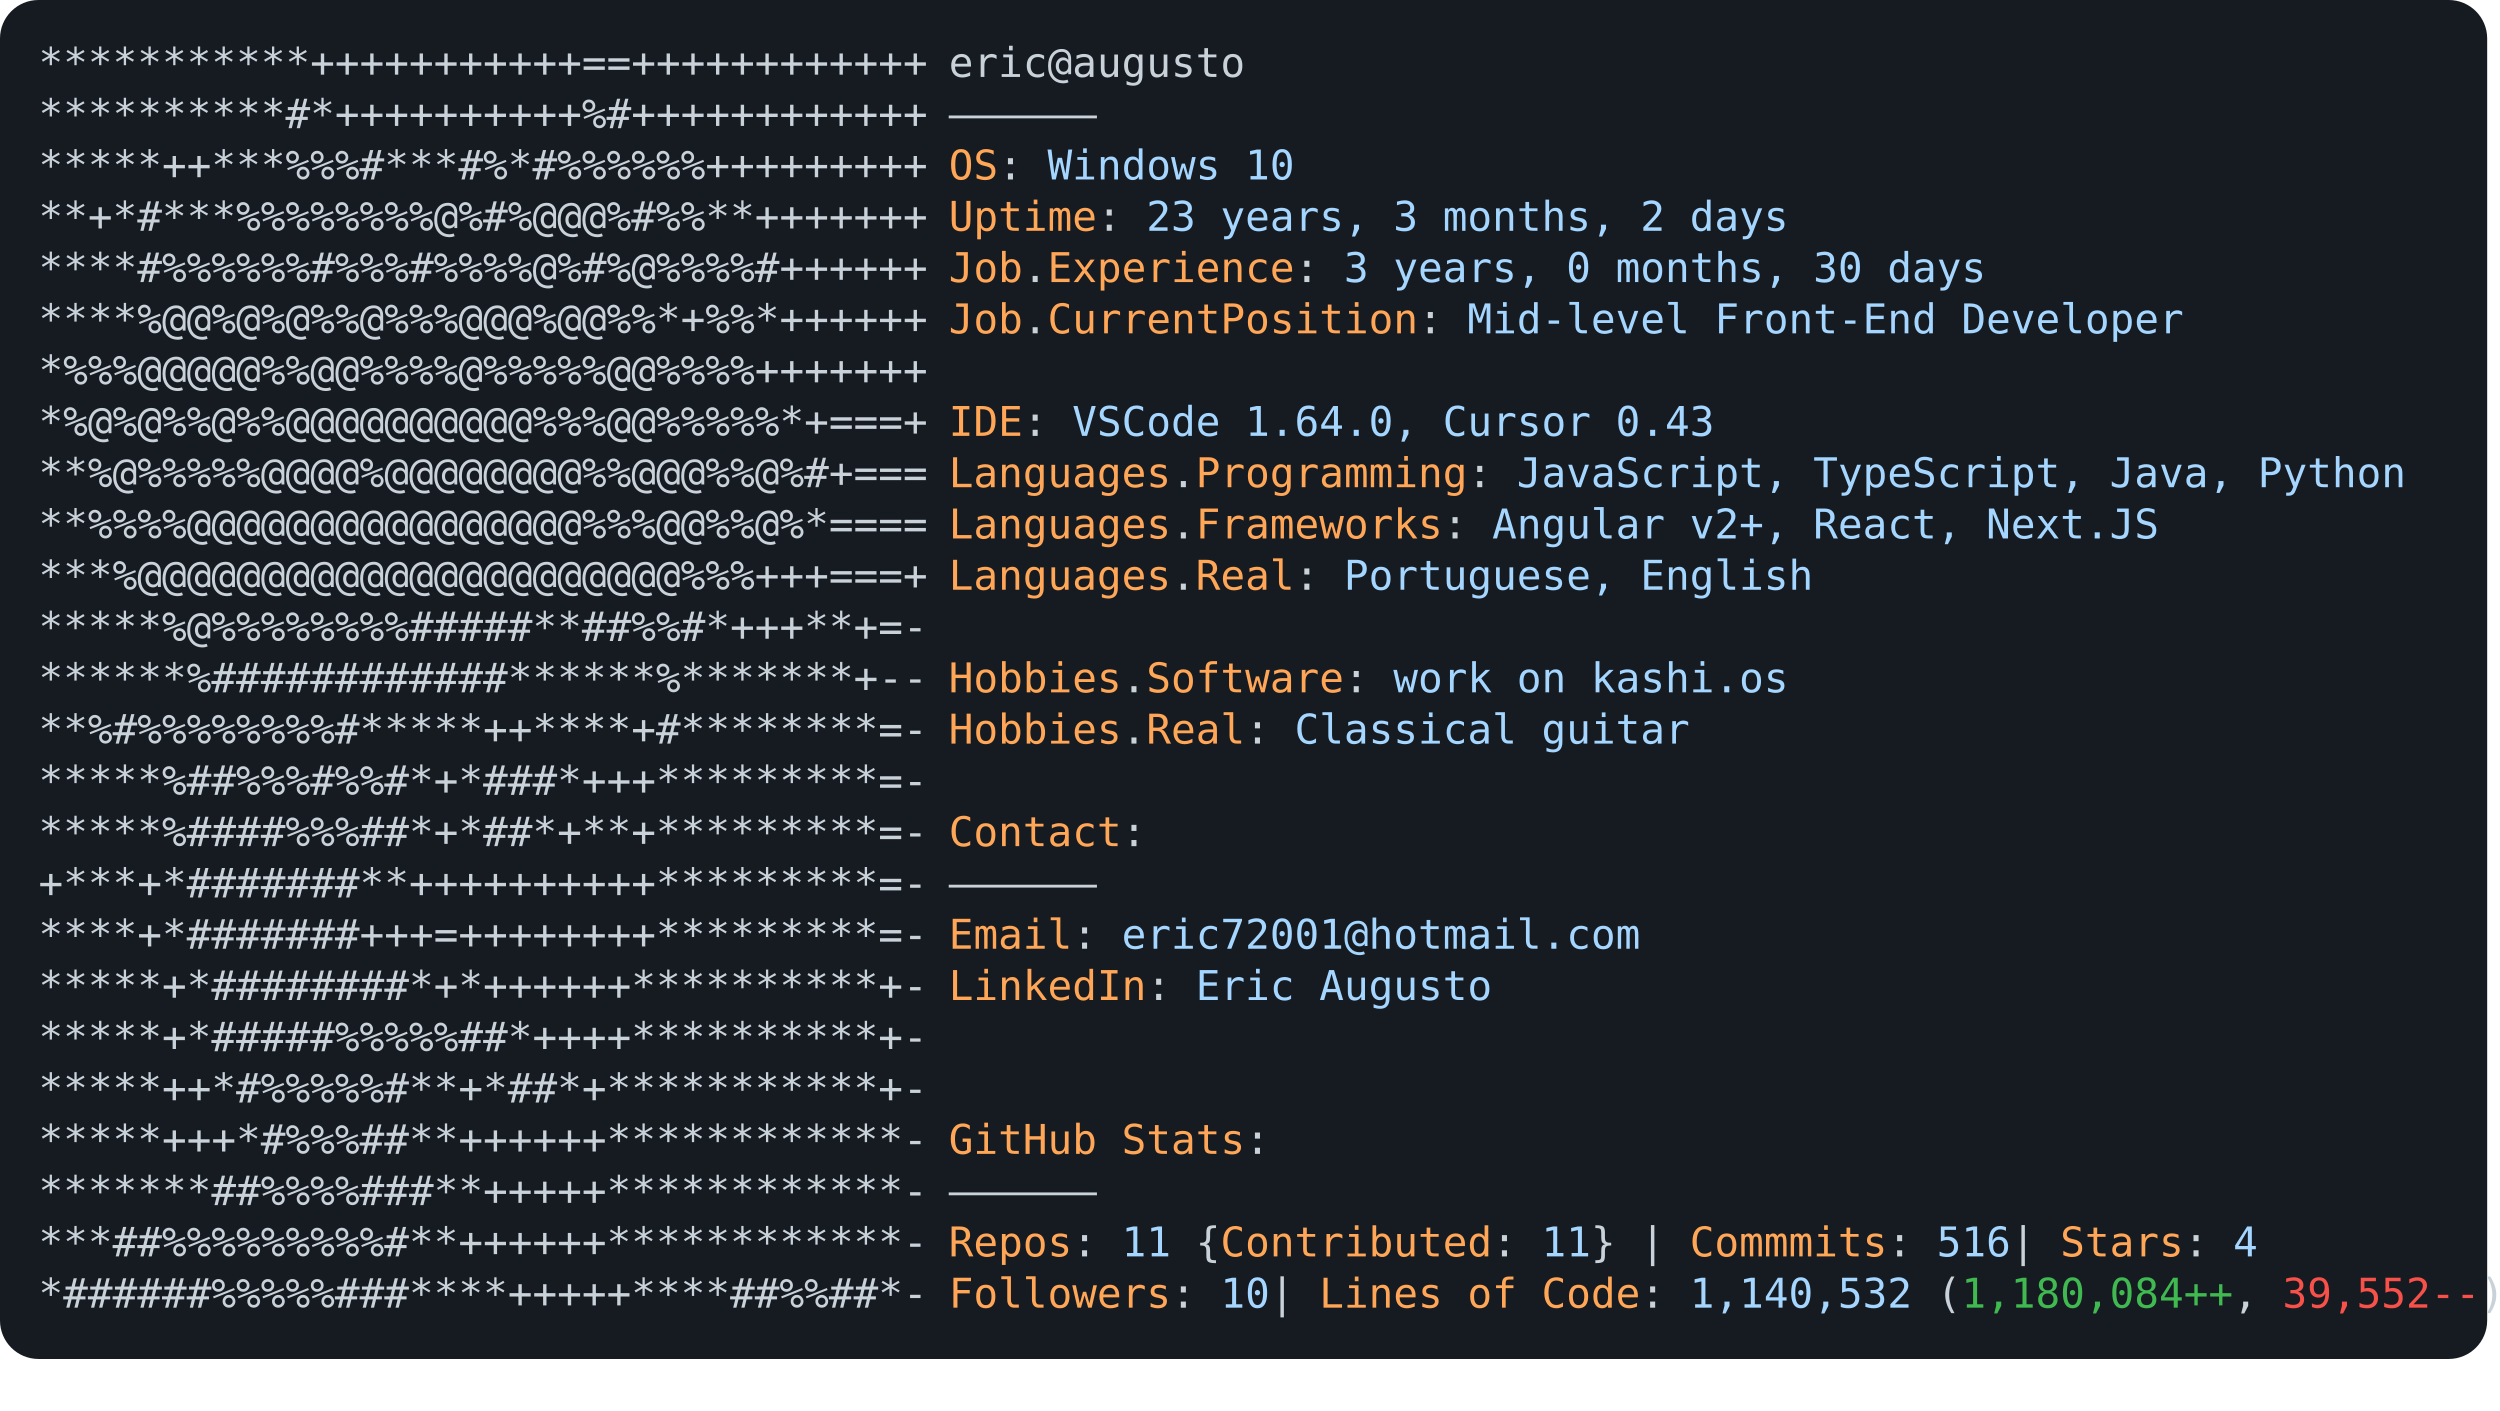
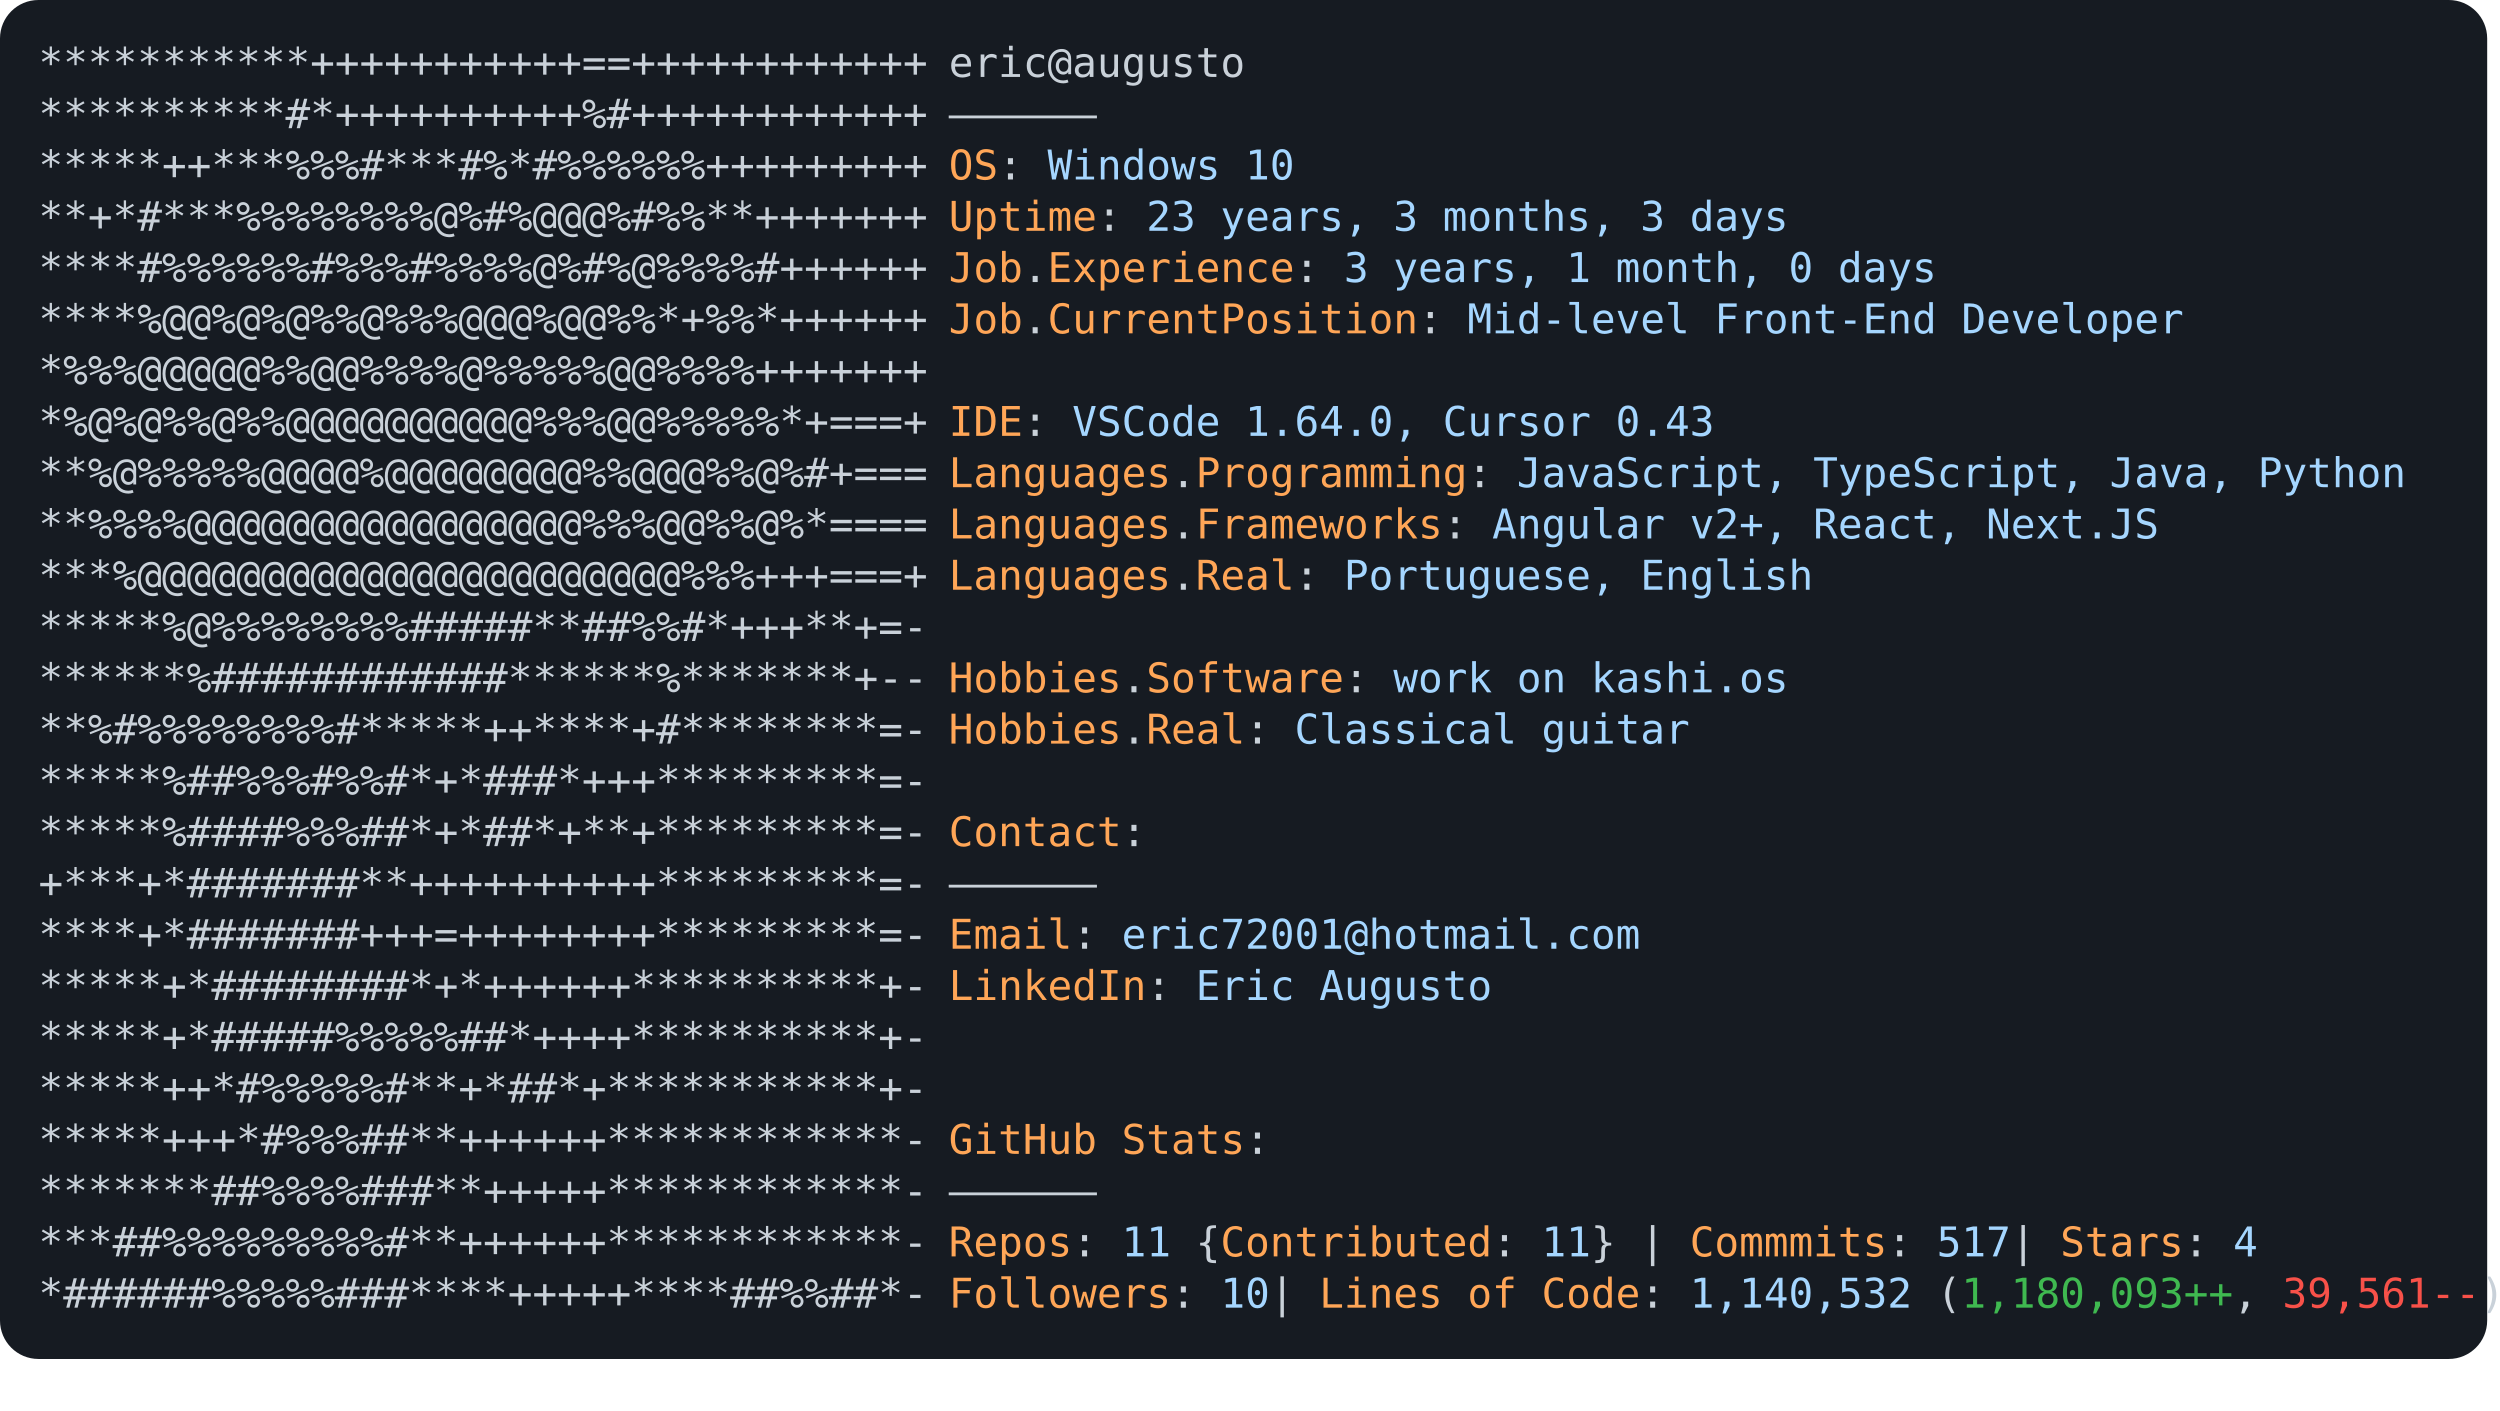
<svg xmlns="http://www.w3.org/2000/svg" font-family="Andale Mono,AndaleMono,Consolas,monospace" width="975px" height="550px" font-size="16px">
  <style>
.keyColor {fill: #ffa657;}
.valueColor {fill: #a5d6ff;}
.addColor {fill: #3fb950;}
.delColor {fill: #f85149;}
.commentColor {fill: #8b949e;}
text, tspan {white-space: pre;}
</style>
  <rect width="970px" height="530px" fill="#161b22" rx="15" />
  <text x="15" y="30" fill="#c9d1d9" class="ascii">
    <tspan x="15" y="30">***********+++++++++++==++++++++++++</tspan>
    <tspan x="15" y="50">**********#*++++++++++%#++++++++++++</tspan>
    <tspan x="15" y="70">*****++***%%%#***#%*#%%%%%%+++++++++</tspan>
    <tspan x="15" y="90">**+*#***%%%%%%%%@%#%@@@%#%%**+++++++</tspan>
    <tspan x="15" y="110">****#%%%%%%#%%%#%%%%@%#%@%%%%#++++++</tspan>
    <tspan x="15" y="130">****%@@%@%@%%@%%%@@@%@@%%*+%%*++++++</tspan>
    <tspan x="15" y="150">*%%%@@@@@%%@@%%%%@%%%%%@@%%%%+++++++</tspan>
    <tspan x="15" y="170">*%@%@%%@%%@@@@@@@@@@%%%@@%%%%%*+===+</tspan>
    <tspan x="15" y="190">**%@%%%%%@@@@%@@@@@@@@%%@@@%%@%#+===</tspan>
    <tspan x="15" y="210">**%%%%@@@@@@@@@@@@@@@@%%%@@%%@%*====</tspan>
    <tspan x="15" y="230">***%@@@@@@@@@@@@@@@@@@@@@@%%%+++===+</tspan>
    <tspan x="15" y="250">*****%@%%%%%%%%#####**##%%#*+++**+=-</tspan>
    <tspan x="15" y="270">******%############******%*******+--</tspan>
    <tspan x="15" y="290">**%#%%%%%%%%#*****++****+#********=-</tspan>
    <tspan x="15" y="310">*****%##%%%#%%#*+*###*+++*********=-</tspan>
    <tspan x="15" y="330">*****%####%%%##*+*##*+**+*********=-</tspan>
    <tspan x="15" y="350">+***+*#######**++++++++++*********=-</tspan>
    <tspan x="15" y="370">****+*#######+++=++++++++*********=-</tspan>
    <tspan x="15" y="390">*****+*########*+*++++++**********+-</tspan>
    <tspan x="15" y="410">*****+*#####%%%%%##*++++**********+-</tspan>
    <tspan x="15" y="430">*****++*#%%%%%#**+*##*+***********+-</tspan>
    <tspan x="15" y="450">*****+++*#%%%##**++++++************-</tspan>
    <tspan x="15" y="470">*******##%%%%###**+++++************-</tspan>
    <tspan x="15" y="490">***##%%%%%%%%%#**++++++************-</tspan>
    <tspan x="15" y="510">*######%%%%%###****+++++****##%%##*-</tspan>
  </text>
  <text x="370" y="30" fill="#c9d1d9">
    <tspan x="370" y="30">eric@augusto</tspan>
    <tspan x="370" y="50">——————</tspan>
    <tspan x="370" y="70" class="keyColor">OS</tspan>: <tspan class="valueColor">Windows 10</tspan>
-     <tspan x="370" y="90" class="keyColor">Uptime</tspan>: <tspan class="valueColor">23 years, 3 months, 2 days</tspan>
-     <tspan x="370" y="110" class="keyColor">Job</tspan>.<tspan class="keyColor">Experience</tspan>: <tspan class="valueColor">3 years, 0 months, 30 days</tspan>
+     <tspan x="370" y="90" class="keyColor">Uptime</tspan>: <tspan class="valueColor">23 years, 3 months, 3 days</tspan>
+     <tspan x="370" y="110" class="keyColor">Job</tspan>.<tspan class="keyColor">Experience</tspan>: <tspan class="valueColor">3 years, 1 month, 0 days</tspan>
    <tspan x="370" y="130" class="keyColor">Job</tspan>.<tspan class="keyColor">CurrentPosition</tspan>: <tspan class="valueColor">Mid-level Front-End Developer</tspan>
    <tspan x="370" y="170" class="keyColor">IDE</tspan>: <tspan class="valueColor">VSCode 1.64.0, Cursor 0.43</tspan>
    <tspan x="370" y="190" class="keyColor">Languages</tspan>.<tspan class="keyColor">Programming</tspan>: <tspan class="valueColor">JavaScript, TypeScript, Java, Python</tspan>
    <tspan x="370" y="210" class="keyColor">Languages</tspan>.<tspan class="keyColor">Frameworks</tspan>: <tspan class="valueColor">Angular v2+, React, Next.JS</tspan>
    <tspan x="370" y="230" class="keyColor">Languages</tspan>.<tspan class="keyColor">Real</tspan>: <tspan class="valueColor">Portuguese, English</tspan>
    <tspan x="370" y="270" class="keyColor">Hobbies</tspan>.<tspan class="keyColor">Software</tspan>: <tspan class="valueColor">work on kashi.os </tspan>
    <tspan x="370" y="290" class="keyColor">Hobbies</tspan>.<tspan class="keyColor">Real</tspan>: <tspan class="valueColor">Classical guitar</tspan>
    <tspan x="370" y="330" class="keyColor">Contact</tspan>:
<tspan x="370" y="350">——————</tspan>
    <tspan x="370" y="370" class="keyColor">Email</tspan>: <tspan class="valueColor">eric72001@hotmail.com</tspan>
    <tspan x="370" y="390" class="keyColor">LinkedIn</tspan>: <tspan class="valueColor"> Eric Augusto</tspan>
    <tspan x="370" y="450" class="keyColor">GitHub Stats</tspan>:
<tspan x="370" y="470">——————</tspan>
-     <tspan x="370" y="490" class="keyColor">Repos</tspan>: <tspan class="valueColor">11</tspan> {<tspan class="keyColor">Contributed</tspan>: <tspan class="valueColor">11</tspan>}  | <tspan class="keyColor">Commmits</tspan>: <tspan class="valueColor">516    </tspan>| <tspan class="keyColor">Stars</tspan>: <tspan class="valueColor">4</tspan>
-     <tspan x="370" y="510" class="keyColor">Followers</tspan>: <tspan class="valueColor">10  </tspan>| <tspan class="keyColor">Lines of Code</tspan>: <tspan class="valueColor">1,140,532</tspan> (<tspan class="addColor">1,180,084++</tspan>, <tspan class="delColor">39,552--</tspan>)
+     <tspan x="370" y="490" class="keyColor">Repos</tspan>: <tspan class="valueColor">11</tspan> {<tspan class="keyColor">Contributed</tspan>: <tspan class="valueColor">11</tspan>}  | <tspan class="keyColor">Commmits</tspan>: <tspan class="valueColor">517    </tspan>| <tspan class="keyColor">Stars</tspan>: <tspan class="valueColor">4</tspan>
+     <tspan x="370" y="510" class="keyColor">Followers</tspan>: <tspan class="valueColor">10  </tspan>| <tspan class="keyColor">Lines of Code</tspan>: <tspan class="valueColor">1,140,532</tspan> (<tspan class="addColor">1,180,093++</tspan>, <tspan class="delColor">39,561--</tspan>)
</text>
</svg>
